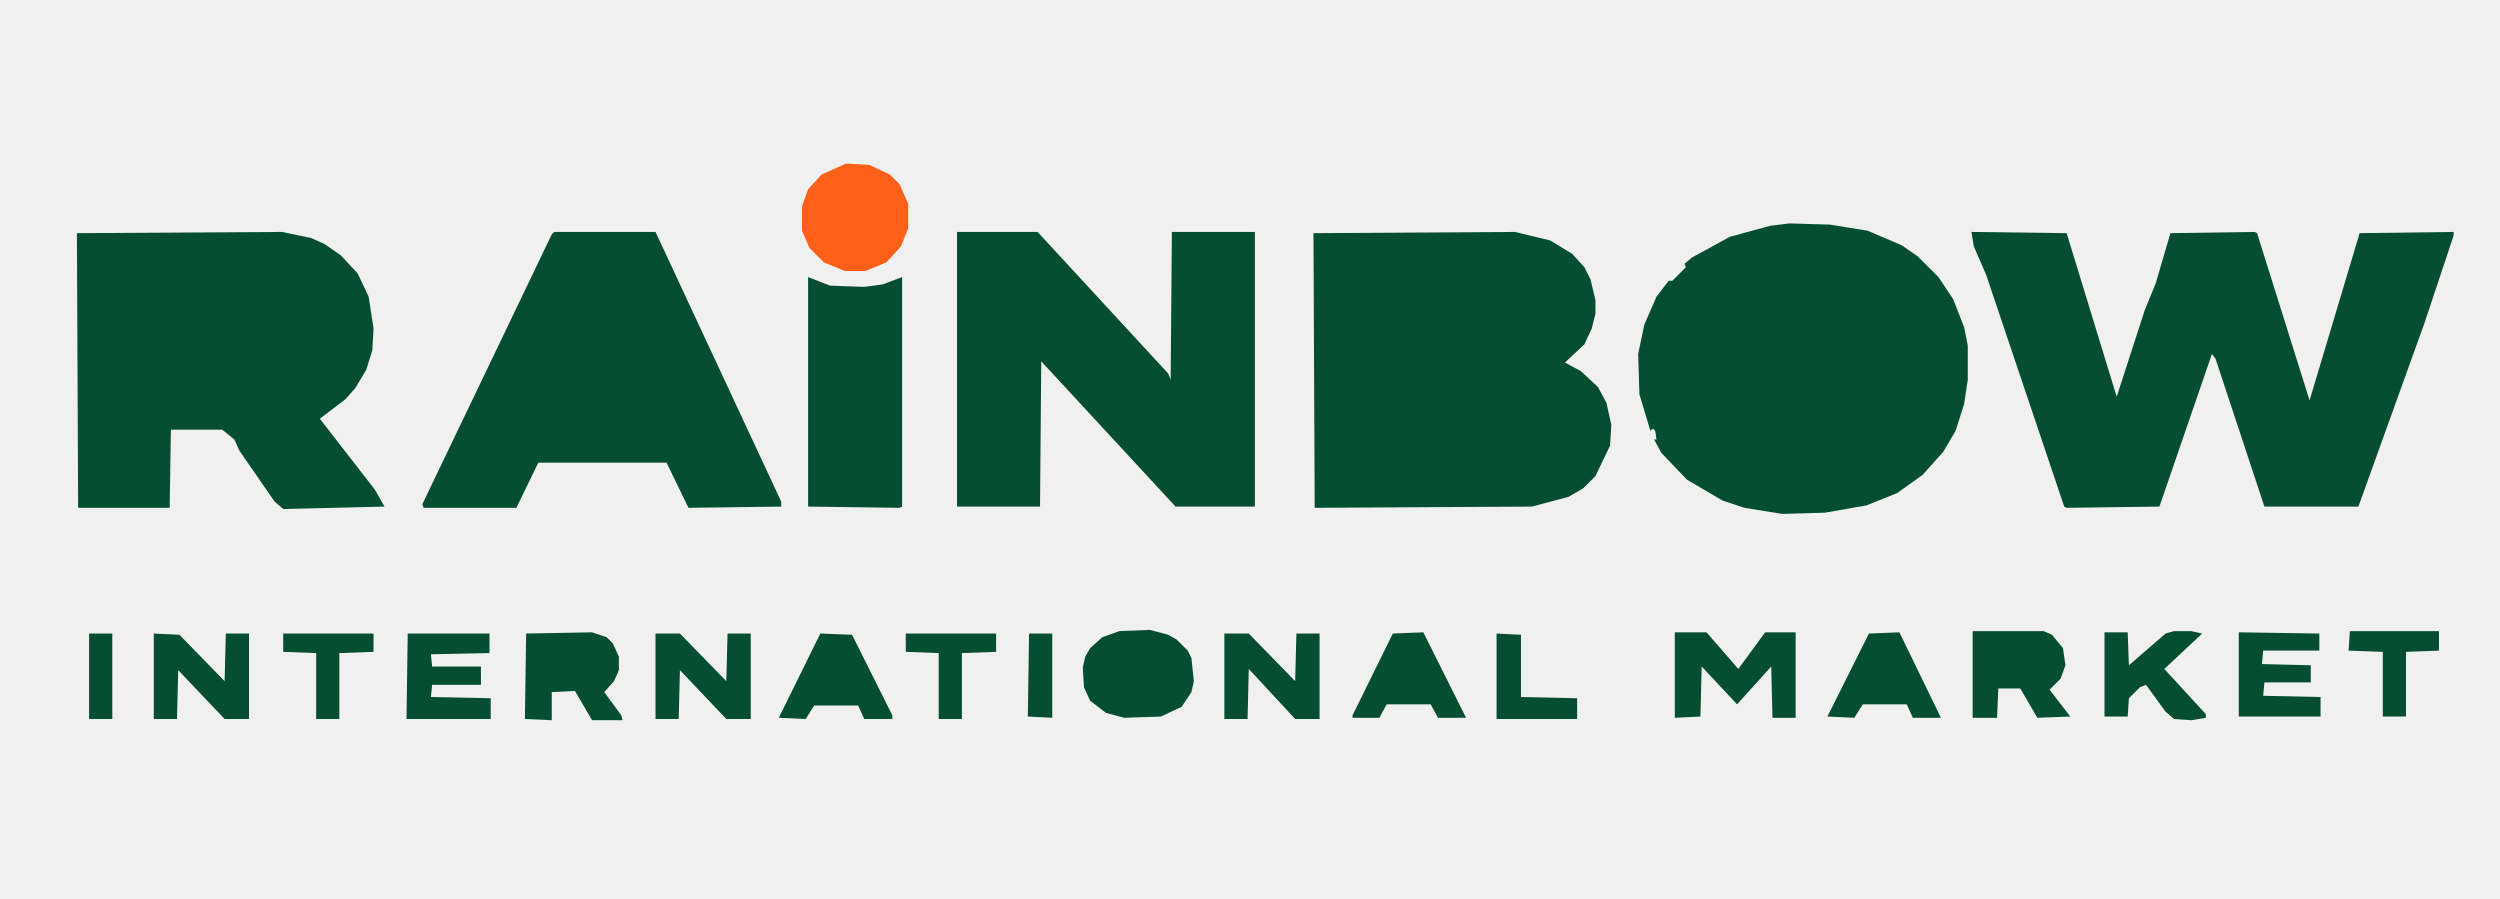
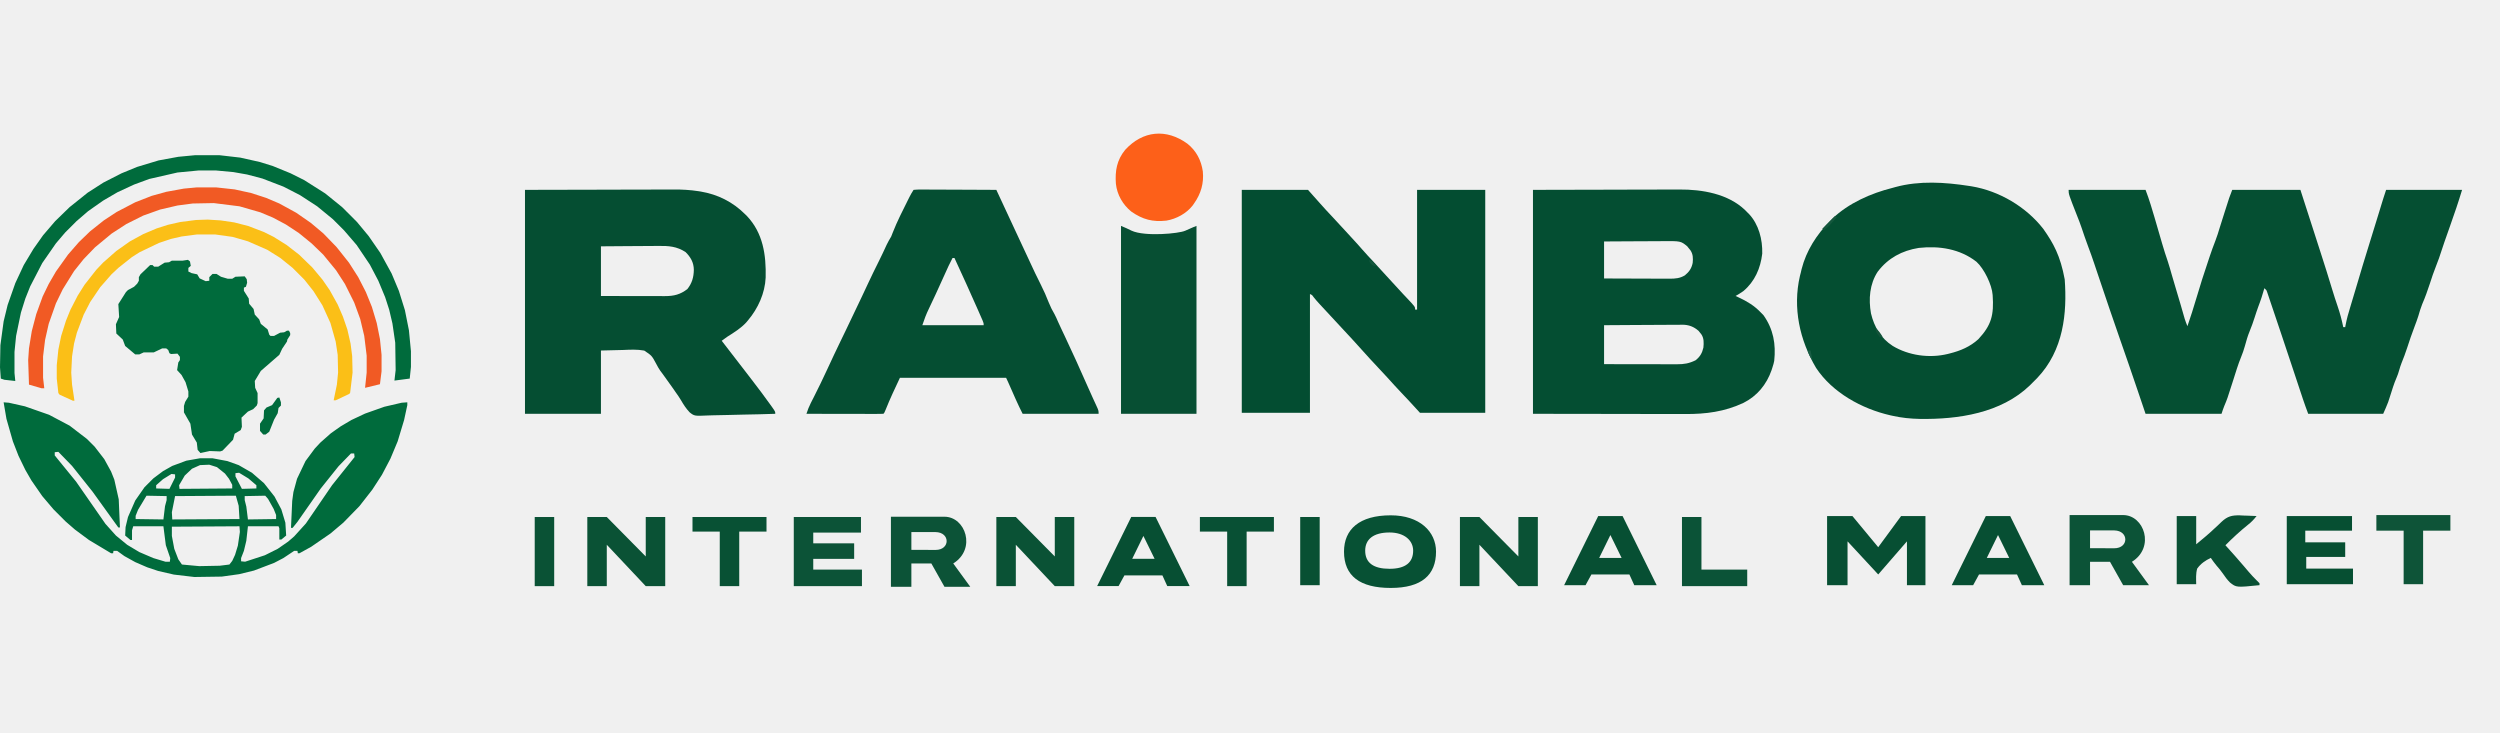
- <svg xmlns="http://www.w3.org/2000/svg" viewBox="0 0 2048 736">
-   <path d="M 1543,540 1545,541 1554,559 1553,560 1533,559 Z" fill="#054E32" />
-   <path d="M 1154,540 1156,541 1165,559 1164,560 1144,559 Z" fill="#054E32" />
-   <path d="M 685,540 695,559 694,561 675,560 Z" fill="#054E32" />
-   <path d="M 452,536 480,535 486,540 487,544 486,547 480,552 453,552 Z" fill="#054E32" />
-   <path d="M 909,546 918,536 924,534 939,534 945,536 953,543 955,547 955,556 952,562 947,566 941,568 923,568 917,566 911,561 909,556 Z" fill="#054E32" />
-   <path d="M 1636,534 1663,533 1670,537 1672,543 1669,548 1662,551 1637,551 Z" fill="#054E32" />
-   <path d="M 1226,519 1226,589 1292,589 1292,572 1246,571 1246,520 Z" fill="#054E32" />
-   <path d="M 1003,519 1003,589 1022,589 1023,548 1061,589 1081,589 1081,519 1062,519 1061,558 1023,519 Z" fill="#054E32" />
-   <path d="M 843,519 842,587 862,588 862,519 Z" fill="#054E32" />
-   <path d="M 742,519 742,534 769,535 769,589 788,589 788,535 816,534 816,519 Z" fill="#054E32" />
-   <path d="M 638,588 660,589 667,578 703,578 708,589 731,589 731,586 698,520 672,519 Z" fill="#054E32" />
-   <path d="M 537,519 537,589 556,589 557,549 595,589 615,589 615,519 596,519 595,558 557,519 Z" fill="#054E32" />
-   <path d="M 334,519 333,589 402,589 402,572 353,571 354,561 394,561 394,546 354,546 353,536 401,535 401,519 Z" fill="#054E32" />
-   <path d="M 232,519 232,534 259,535 259,589 278,589 278,535 306,534 306,519 Z" fill="#054E32" />
-   <path d="M 126,519 126,589 145,589 146,549 184,589 204,589 204,519 185,519 184,558 147,520 Z" fill="#054E32" />
-   <path d="M 73,519 73,589 92,589 92,519 Z" fill="#054E32" />
-   <path d="M 1834,518 1834,587 1901,587 1901,571 1854,570 1855,559 1893,559 1893,545 1853,544 1854,533 1900,533 1900,519 Z" fill="#054E32" />
-   <path d="M 1497,587 1519,588 1526,577 1562,577 1567,588 1590,588 1556,518 1531,519 Z" fill="#054E32" />
-   <path d="M 1372,518 1372,588 1393,587 1394,546 1423,577 1451,546 1452,588 1471,588 1471,518 1446,518 1424,548 1398,518 Z" fill="#054E32" />
-   <path d="M 1108,586 1108,588 1130,588 1136,577 1172,577 1178,588 1201,588 1166,518 1141,519 Z" fill="#054E32" />
-   <path d="M 502,527 497,522 485,518 431,519 430,589 452,590 452,567 471,566 485,590 510,590 509,586 495,567 503,558 507,549 507,538 Z" fill="#054E32" />
-   <path d="M 1925,517 1924,533 1952,534 1952,587 1971,587 1971,534 1998,533 1998,517 Z" fill="#054E32" />
-   <path d="M 1804,519 1795,517 1781,517 1774,519 1744,545 1743,518 1724,518 1724,587 1743,587 1744,572 1753,563 1758,561 1774,583 1781,589 1795,590 1807,588 1807,585 1773,548 Z" fill="#054E32" />
-   <path d="M 1616,517 1616,588 1636,588 1637,564 1655,564 1669,588 1696,587 1679,565 1688,556 1692,545 1690,531 1681,520 1674,517 Z" fill="#054E32" />
-   <path d="M 893,531 889,538 887,547 888,563 893,574 906,584 921,588 951,587 968,579 976,567 978,558 976,539 973,533 964,524 957,520 942,516 917,517 903,522 Z" fill="#054E32" />
-   <path d="M 1148,327 1231,326 1237,328 1245,335 1248,341 1248,348 1245,356 1239,362 1226,366 1149,366 Z" fill="#054E32" />
-   <path d="M 494,259 508,287 524,326 464,327 463,324 Z" fill="#054E32" />
-   <path d="M 1454,251 1471,248 1499,251 1522,263 1532,276 1538,291 1538,317 1531,332 1515,347 1491,356 1466,357 1445,351 1426,337 1416,314 1415,297 1417,286 1423,273 1436,260 Z" fill="#054E32" />
-   <path d="M 139,248 208,247 219,250 228,257 232,264 233,275 231,283 223,292 209,297 140,297 Z" fill="#054E32" />
-   <path d="M 1148,243 1222,242 1227,244 1235,252 1237,263 1234,271 1228,277 1219,280 1149,280 Z" fill="#054E32" />
-   <path d="M 662,227 662,415 737,416 739,415 739,227 723,233 708,235 680,234 Z" fill="#054E32" />
-   <path d="M 1615,190 1617,202 1627,225 1691,415 1693,416 1769,415 1812,290 1815,294 1855,415 1932,415 1986,265 2010,193 2010,190 1933,191 1892,328 1849,191 1847,190 1778,191 1766,232 1757,254 1734,325 1693,191 Z" fill="#054E32" />
-   <path d="M 1076,191 1077,416 1255,415 1285,407 1297,400 1307,390 1319,365 1320,348 1316,330 1309,317 1295,304 1282,297 1298,282 1304,269 1307,257 1307,246 1303,229 1298,219 1288,208 1270,197 1241,190 Z" fill="#054E32" />
-   <path d="M 784,190 784,415 852,415 853,296 963,415 1028,415 1028,190 960,190 959,311 957,306 850,190 Z" fill="#054E32" />
-   <path d="M 346,413 347,416 423,416 441,379 546,379 564,416 640,415 640,411 537,190 454,190 452,192 Z" fill="#054E32" />
-   <path d="M 63,191 64,416 139,416 140,352 182,352 192,360 196,369 225,411 232,417 315,415 307,401 262,343 283,327 291,318 300,303 305,287 306,269 302,243 293,224 279,209 266,200 255,195 231,190 Z" fill="#054E32" />
-   <path d="M 1386,211 1380,216 1381,219 1370,230 1367,230 1357,243 1347,266 1342,290 1343,323 1352,353 1354,351 1356,353 1357,360 1355,360 1361,371 1382,393 1411,410 1429,416 1460,421 1495,420 1529,414 1554,404 1575,389 1592,370 1602,353 1609,331 1612,311 1612,283 1609,268 1600,245 1588,227 1571,210 1558,201 1530,189 1499,184 1466,183 1450,185 1417,194 Z" fill="#054E32" />
-   <path d="M 693,134 673,143 662,155 657,169 657,189 663,203 675,215 692,222 709,222 726,215 738,202 744,187 744,167 737,151 729,143 712,135 Z" fill="#FF6019" />
+ <svg xmlns="http://www.w3.org/2000/svg" width="2513" height="736" viewBox="0 0 2513 736" fill="none">
+   <path fill-rule="evenodd" clip-rule="evenodd" d="M3.641 404.412L6.473 421L12.947 443.656L18.611 458.221L25.489 472.382L31.557 482.901L42.481 498.679L53.809 512.031L65.947 524.168L75.252 532.26L89.412 542.779L111.664 556.13H113.687L114.092 553.702H117.733L125.015 558.962L135.939 565.031L148.076 570.29L159 573.931L174.779 577.573L195.412 580L222.924 579.595L240.321 577.168L255.29 573.527L275.519 565.84L284.824 560.985L295.748 553.702H298.985L299.389 556.13H301.008L312.74 549.656L332.16 536.305L345.107 525.382L361.29 508.794L374.237 492.206L383.947 477.237L392.443 461.053L399.725 443.656L406.198 422.214L409.435 407.244V404.412L403.771 404.817L386.374 408.863L366.954 415.74L353.198 422.214L342.275 428.687L332.565 435.565L322.046 444.87L316.382 450.939L307.076 463.481L298.58 481.282L294.939 494.634L293.725 503.534L292.511 530.641H294.13L298.985 524.573L322.45 490.992L340.252 468.74L352.794 455.794H356.031L356.435 459.435L333.779 487.756L307.481 526.191L295.748 539.137L289.679 544.397L279.16 551.679L266.214 558.153L246.389 564.626L242.344 564.221V560.985L245.176 553.702L247.603 543.588L249.221 529.023H279.969L280.779 531.046V542.374H282.802L287.657 538.328L286.847 525.382L282.802 512.031L275.924 499.084L265.405 485.733L253.267 475.214L239.916 467.527L228.588 463.481L213.618 460.649H201.076L187.321 463.076L173.16 468.336L163.855 473.595L154.145 480.878L145.244 489.779L135.939 503.13L128.656 519.718L126.229 529.832L125.824 538.328L131.084 542.779H132.702V533.069L133.916 529.023H164.26L166.687 548.038L171.137 560.985L170.733 564.626H166.282L154.145 560.985L139.985 554.916L127.847 547.634L116.519 538.328L106 526.595L76.466 484.114L55.023 457.817V454.58L58.664 454.176L72.42 468.336L93.053 494.229L118.947 530.237H120.565L119.351 501.916L114.901 482.092L111.664 474L104.786 461.458L95.076 448.916L87.389 441.229L69.992 427.878L49.359 416.954L25.084 408.458L8.901 404.817L3.641 404.412ZM172.756 529.427L240.725 529.023L241.13 534.687L239.107 548.443L236.275 557.748L233.443 563.817L230.611 567.458L220.901 568.672L200.267 569.076L182.87 567.458L179.229 562.198L175.183 551.679L172.756 538.733V529.427ZM245.985 498.679L266.618 498.275L269.45 501.511L275.115 511.626L277.542 517.695V521.74L249.221 522.145L247.603 509.198L245.985 502.725V498.679ZM175.992 498.679L237.084 498.275L239.916 508.389L240.725 521.74L173.16 522.145L172.756 514.863L175.992 498.679ZM147.267 498.275L167.496 498.679V502.725L165.878 508.794L164.26 522.145L136.344 521.74V518.504L138.771 512.435L147.267 498.275ZM175.992 476.832V480.069L170.328 491.397L156.977 490.992V487.756L163.855 481.687L172.351 476.427L175.992 476.832ZM236.679 475.618L240.321 475.214L249.626 480.878L257.718 487.756V490.992L243.153 491.397L236.679 478.855V475.618ZM180.038 487.756L185.702 478.046L192.985 471.168L201.076 467.527L210.382 467.122L218.069 469.55L226.16 476.023L230.206 481.282L233.443 487.351V490.992L180.443 491.397L180.038 487.756ZM280.779 399.557L278.756 399.962L273.496 407.244L267.832 409.672L265.405 412.504L265 420.595L261.359 425.855V433.137L264.595 436.779H267.023L270.664 433.947L275.519 421.809L279.16 415.336L279.969 410.076L282.397 407.649V404.412L280.779 399.557ZM150.908 266.45L141.198 275.756L139.58 278.588V282.229L137.962 285.061L134.725 288.298L128.656 291.534L126.634 293.557L118.947 305.695L119.756 318.641L116.519 325.924L116.924 335.229L123.397 341.298L125.824 347.771L135.939 356.267H139.985L144.435 354.244H154.55L163.046 350.198H167.092L169.115 351.817L170.328 355.053L171.947 355.863L178.42 355.458L180.847 358.695V361.931L179.229 364.359L178.015 372.046L182.466 376.901L186.511 384.183L189.344 393.489V398.748L186.107 404.008L184.893 408.053V414.527L191.366 425.855L192.985 436.779L197.84 444.87L198.649 452.153L201.481 455.389L210.786 453.366L221.305 453.771L223.733 452.962L234.252 442.038L235.87 435.969L241.939 432.328L243.153 429.092L242.748 419.786L249.221 413.718L254.481 411.29L258.122 407.649L258.931 405.221V395.107L256.504 389.847L256.099 382.969L262.168 372.855L280.779 356.672L283.611 350.603L288.466 343.321L288.87 341.298L291.702 336.847V334.824L290.489 332.397H288.466L285.634 334.015L281.588 334.42L275.519 337.656H271.878L270.664 336.443L269.046 331.183L262.168 325.519L260.55 321.069L256.099 316.214L254.886 310.55L250.435 305.29L250.031 300.031L245.176 292.344V289.107L247.198 288.298L248.412 284.252L248.008 280.611L245.985 277.779L236.679 278.183L233.443 280.206H228.992L222.115 278.183L217.664 275.351H213.618L210.382 278.588V282.229L206.74 282.634L200.672 279.802L198.244 275.756L192.58 274.542L189.344 272.924V269.282L191.771 267.26L190.962 262.809L188.939 261.191L183.679 262H172.756L169.924 263.618L165.473 264.023L159 268.069H154.954L153.336 266.45H150.908ZM0.405 346.962L0 369.214L0.809 380.542L4.45 381.756L15.374 382.969L14.565 374.878V353.84L16.183 337.656L21.038 314.191L25.489 300.031L30.343 287.893L42.481 264.427L56.237 244.603L65.542 233.679L76.87 222.351L88.603 212.237L103.573 201.718L118.137 193.221L134.725 185.534L150.099 179.87L178.42 173.397L199.458 171.374H217.26L234.657 172.992L248.412 175.42L263.786 179.466L284.824 187.557L301.412 196.053L318.809 207.382L334.588 220.328L345.916 231.656L358.458 246.221L371.809 266.046L380.305 282.229L387.183 298.817L391.229 311.359L394.466 325.115L397.298 344.534L397.702 372.046L396.489 382.565L411.863 380.542L413.076 368.809V353.031L411.053 331.992L407.008 311.763L400.939 292.344L393.657 274.947L382.328 254.313L370.595 237.321L358.863 223.16L343.893 208.191L326.901 194.435L305.863 181.084L292.107 174.206L274.305 166.924L261.359 162.878L241.534 158.427L220.496 156H196.221L179.229 157.618L159.405 161.26L137.962 167.733L122.183 174.206L103.977 183.511L88.198 193.626L69.992 208.191L55.428 222.351L43.29 236.511L33.58 250.267L23.87 266.45L15.374 284.656L7.687 306.504L3.641 323.092L0.405 346.962Z" fill="#006B3C" />
+   <path fill-rule="evenodd" clip-rule="evenodd" d="M29.13 350.198L28.321 361.931L29.13 386.61L41.672 390.252H44.505L43.291 379.733V358.29L45.314 341.702L48.955 325.519L56.237 304.885L63.115 290.725L74.443 272.519L84.153 260.381L95.482 248.649L112.069 234.893L127.039 225.183L144.031 216.687L161.024 210.618L178.421 206.572L193.795 204.549L214.833 204.145L240.726 207.381L261.764 213.45L274.306 218.71L287.253 225.588L300.199 234.084L313.146 244.603L324.879 255.931L337.825 271.71L346.726 285.465L356.031 304.076L362.1 320.664L366.146 337.656L368.573 357.481V374.473L366.955 389.847L381.924 386.206L383.543 373.259V356.672L381.924 340.893L378.688 324.71L373.833 308.527L367.764 293.557L360.077 278.588L350.772 264.023L338.23 248.244L324.879 234.488L312.337 223.969L297.772 213.855L280.779 204.549L267.428 198.885L252.459 194.03L235.871 190.389L217.26 188.366H197.84L184.894 189.58L167.092 192.817L152.527 196.862L135.94 203.336L117.329 213.046L104.382 221.542L90.627 232.465L79.298 243.389L68.375 255.931L56.237 272.923L48.955 285.465L42.886 298.007L36.413 315.809L31.962 332.801L29.13 350.198Z" fill="#F15A24" />
+   <path fill-rule="evenodd" clip-rule="evenodd" d="M352.39 345.344L349.154 331.183L344.703 318.237L339.444 306.099L331.352 291.534L324.07 281.015L313.955 268.878L300.604 255.931L288.062 246.221L275.116 238.13L265.406 233.275L249.627 227.206L235.467 223.565L221.711 221.542L208.764 220.733L197.032 221.137L181.253 223.16L168.711 225.992L157.383 229.634L144.032 235.298L130.68 242.58L116.925 252.29L103.574 264.023L96.696 271.305L84.963 286.275L78.085 297.199L70.803 311.359L66.352 322.283L61.497 337.657L58.665 351.412L57.047 367.191V380.542L58.665 395.107L59.879 396.725L73.23 402.794H74.848L72.421 386.611L71.612 374.473L72.421 358.29L74.444 345.344L77.276 334.42L84.154 316.214L90.627 303.672L100.742 288.702L112.07 275.756L118.948 269.283L132.703 258.359L140.39 253.504L159.81 244.199L171.948 240.153L182.467 237.725L197.841 235.702H216.451L233.848 238.13L249.222 242.58L268.642 251.076L281.589 259.168L294.131 269.283L305.864 281.015L315.169 292.748L324.07 306.908L332.161 324.71L337.421 343.321L339.444 356.672L339.848 374.473L338.635 386.611L335.398 402.389H337.421L351.177 395.916L351.986 394.702L354.413 374.473L354.009 357.886L352.39 345.344Z" fill="#FBBF17" />
+   <g clip-path="url(#clip0_2343_294)">
+     <path d="M2079.37 190.851C2104.89 190.851 2130.42 190.851 2156.71 190.851C2158.59 195.852 2160.33 200.697 2161.87 205.786C2162.16 206.765 2162.16 206.765 2162.47 207.763C2163.1 209.848 2163.73 211.943 2164.36 214.037C2164.8 215.486 2165.24 216.944 2165.68 218.392C2168.32 227.181 2170.89 235.98 2173.37 244.818C2175.1 250.886 2177.04 256.856 2179.09 262.836C2180.55 267.24 2181.8 271.694 2183.06 276.176C2184.29 280.492 2185.58 284.789 2186.87 289.095C2188.56 294.654 2190.21 300.214 2191.83 305.792C2192.13 306.849 2192.44 307.906 2192.76 309.003C2193.35 311.058 2193.95 313.123 2194.54 315.188C2194.81 316.137 2195.09 317.077 2195.36 318.046C2195.61 318.888 2195.84 319.72 2196.09 320.581C2196.88 323.067 2197.81 325.465 2198.81 327.872C2201.98 318.545 2205.04 309.208 2207.79 299.744C2211.43 287.206 2215.47 274.806 2219.64 262.435C2220.12 261.006 2220.6 259.567 2221.07 258.129C2222.88 252.648 2224.87 247.255 2226.95 241.872C2228.58 237.614 2229.95 233.328 2231.23 228.953C2232.86 223.492 2234.64 218.079 2236.39 212.657C2237.05 210.592 2237.71 208.537 2238.38 206.481C2238.8 205.16 2239.23 203.839 2239.65 202.517C2240.23 200.736 2240.23 200.736 2240.8 198.926C2241.72 196.205 2242.77 193.523 2243.84 190.851C2266.45 190.851 2289.07 190.851 2312.37 190.851C2315.6 200.863 2318.83 210.876 2322.16 221.191C2324.42 228.199 2324.42 228.199 2326.73 235.354C2328.95 242.244 2328.95 242.244 2330.05 245.66C2330.79 247.96 2331.53 250.26 2332.27 252.55C2336.4 265.352 2340.49 278.163 2344.35 291.053C2346.05 296.72 2347.88 302.328 2349.81 307.926C2352.16 314.836 2354 321.697 2355.44 328.851C2356.09 328.851 2356.73 328.851 2357.4 328.851C2357.51 328.264 2357.6 327.677 2357.72 327.08C2358.91 320.786 2360.55 314.767 2362.48 308.67C2364.87 301.016 2367.15 293.333 2369.38 285.631C2373.06 272.956 2376.93 260.35 2380.84 247.734C2381.49 245.611 2382.15 243.477 2382.8 241.353C2384.12 237.115 2385.42 232.877 2386.73 228.64C2388.12 224.128 2389.51 219.626 2390.9 215.114C2391.25 213.959 2391.6 212.804 2391.97 211.61C2392.65 209.408 2393.33 207.196 2394 204.984C2394.31 203.986 2394.62 202.987 2394.93 201.96C2395.2 201.089 2395.46 200.217 2395.75 199.317C2396.64 196.489 2397.58 193.67 2398.52 190.851C2423.71 190.851 2448.91 190.851 2474.88 190.851C2471.27 202.86 2467.24 214.673 2463.04 226.486C2459.12 237.497 2455.24 248.508 2451.65 259.636C2450.69 262.445 2449.66 265.156 2448.53 267.906C2446.3 273.416 2444.46 279.034 2442.63 284.691C2440.28 291.846 2437.83 298.824 2434.81 305.724C2433.22 309.609 2432.09 313.622 2430.91 317.645C2429.76 321.266 2428.45 324.809 2427.09 328.362C2424.36 335.457 2421.94 342.632 2419.6 349.864C2417.94 354.954 2416.07 359.916 2414.05 364.868C2413.11 367.246 2412.35 369.634 2411.67 372.101C2410.93 374.792 2410.08 377.229 2408.95 379.803C2406.32 385.803 2404.49 392.126 2402.48 398.36C2402.15 399.358 2401.82 400.357 2401.49 401.394C2401.05 402.735 2401.05 402.735 2400.61 404.105C2399.13 408.128 2397.32 412.033 2395.58 415.957C2370.7 415.957 2345.83 415.957 2320.2 415.957C2318.32 410.937 2316.51 405.974 2314.81 400.895C2314.59 400.22 2314.37 399.544 2314.14 398.849C2313.66 397.401 2313.17 395.952 2312.69 394.504C2311.92 392.165 2311.14 389.826 2310.36 387.486C2308.26 381.174 2306.17 374.861 2304.07 368.538C2300.65 358.242 2297.21 347.946 2293.77 337.66C2293.44 336.7 2293.12 335.732 2292.79 334.743C2290.66 328.401 2288.53 322.069 2286.39 315.726C2285.68 313.632 2284.98 311.547 2284.27 309.453C2283.29 306.526 2282.3 303.6 2281.3 300.674C2281.01 299.793 2280.72 298.902 2280.41 297.992C2280.14 297.189 2279.87 296.377 2279.58 295.545C2279.34 294.84 2279.1 294.136 2278.86 293.402C2278.14 291.464 2278.14 291.464 2276.15 289.702C2275.9 290.534 2275.65 291.356 2275.39 292.208C2274.88 293.871 2274.88 293.872 2274.37 295.574C2274.04 296.661 2273.71 297.757 2273.37 298.883C2272.36 302.034 2271.23 305.117 2270.05 308.21C2268.73 311.753 2267.59 315.354 2266.41 318.946C2264.88 323.634 2263.33 328.274 2261.4 332.825C2259.34 337.767 2257.92 342.866 2256.5 348.024C2255.48 351.646 2254.31 355.11 2252.87 358.585C2249.71 366.277 2247.34 374.264 2244.82 382.192C2238.79 401.14 2238.79 401.14 2235.87 408.01C2234.81 410.614 2233.96 413.295 2233.07 415.957C2207.87 415.957 2182.67 415.957 2156.71 415.957C2154.11 408.265 2151.5 400.572 2148.82 392.654C2143.03 375.585 2137.18 358.546 2131.21 341.545C2124 321.041 2117.08 300.449 2110.14 279.846C2109.18 277.008 2108.22 274.16 2107.26 271.312C2106.61 269.345 2105.94 267.377 2105.28 265.41C2103.27 259.44 2101.21 253.499 2098.95 247.617C2098.13 245.356 2097.32 243.095 2096.5 240.825C2096.11 239.729 2095.72 238.632 2095.31 237.497C2094.39 234.874 2093.51 232.251 2092.64 229.609C2091.19 225.224 2089.52 220.947 2087.81 216.67C2079.37 195.236 2079.37 195.236 2079.37 190.851Z" fill="#054F32" />
+     <path d="M1248.23 190.851C1270.2 190.851 1292.17 190.851 1314.8 190.851C1323.61 200.638 1323.61 200.638 1326.73 204.25C1330.67 208.771 1334.78 213.117 1338.88 217.492C1343.39 222.317 1347.88 227.171 1352.33 232.046C1354.13 234.023 1355.94 235.99 1357.76 237.957C1365.51 246.384 1365.51 246.384 1368.95 250.367C1372.88 254.909 1377.01 259.254 1381.11 263.629C1385.11 267.896 1389.04 272.203 1392.93 276.548C1398.37 282.616 1403.89 288.616 1409.47 294.557C1410.09 295.212 1410.71 295.868 1411.33 296.543C1412.55 297.826 1413.75 299.117 1414.97 300.39C1422.49 308.406 1422.49 308.406 1422.49 311.234C1423.13 311.234 1423.78 311.234 1424.44 311.234C1424.44 271.508 1424.44 231.781 1424.44 190.851C1447.06 190.851 1469.67 190.851 1492.97 190.851C1492.97 264.813 1492.97 338.775 1492.97 414.979C1471.33 414.979 1449.68 414.979 1427.38 414.979C1423.83 411.103 1420.27 407.227 1416.61 403.234C1413.97 400.415 1411.32 397.597 1408.66 394.797C1403.87 389.718 1399.13 384.619 1394.49 379.402C1391.31 375.889 1388.05 372.434 1384.79 368.979C1379.33 363.175 1373.94 357.312 1368.64 351.362C1362.97 345 1357.21 338.736 1351.38 332.512C1346.65 327.471 1341.97 322.401 1337.28 317.312C1335.25 315.11 1333.21 312.917 1331.18 310.725C1330.65 310.148 1330.12 309.58 1329.57 308.993C1328.56 307.916 1327.56 306.83 1326.56 305.753C1324.43 303.463 1322.4 301.153 1320.46 298.697C1318.9 296.475 1318.9 296.475 1316.76 295.574C1316.76 334.978 1316.76 374.381 1316.76 414.979C1294.14 414.979 1271.53 414.979 1248.23 414.979C1248.23 341.017 1248.23 267.054 1248.23 190.851Z" fill="#034D31" />
+     <path d="M1126.84 227.064C1130.53 228.542 1133.93 230.127 1137.49 231.899C1150.71 238.006 1185.09 234.864 1191.45 231.899C1197.81 228.933 1202.71 227.064 1202.71 227.064V415.958C1177.83 415.958 1152.47 415.958 1126.84 415.958C1126.84 353.623 1126.84 291.288 1126.84 227.064Z" fill="#074F33" />
+     <path d="M1905.3 188.023C1929.49 181.456 1955 183.138 1979.52 186.936C1980.69 187.112 1980.69 187.112 1981.89 187.298C2009.62 191.928 2036.6 207.851 2053.86 229.999C2064.11 244.553 2071.05 256.916 2075.46 280.894C2077.9 314.66 2074.39 352.223 2047.63 380.165C2046.15 381.673 2044.65 383.16 2043.15 384.638C2041.85 385.949 2041.85 385.949 2040.53 387.29C2011.42 415.36 1968.46 421.654 1929.82 421.096C1920.41 420.91 1911.35 419.989 1902.18 417.914C1901.44 417.748 1900.71 417.591 1899.96 417.425C1871.45 410.877 1841.89 394.651 1825.51 369.801C1809 341.937 1801.88 309.482 1809.28 277.419C1809.57 276.304 1809.85 275.187 1810.16 274.042C1810.42 272.907 1810.68 271.771 1810.95 270.607C1815.64 251.972 1826.14 235.735 1839.53 222.17C1840.29 221.397 1841.05 220.613 1841.85 219.811C1858.15 204.23 1880.55 194.336 1902.18 188.894C1903.73 188.463 1903.73 188.463 1905.3 188.023ZM1986.71 263.105C1970.03 250.127 1949.35 246.946 1928.73 249.206C1911.89 251.917 1897.93 259.366 1887.5 273.068C1879.33 285.419 1878.15 300.776 1880.71 315.026C1883.97 328.738 1890.58 339.934 1902.52 347.696C1918.71 357.463 1939.57 360.282 1957.92 355.799C1958.93 355.535 1958.93 355.535 1959.94 355.281C1970.69 352.589 1980.35 348.508 1988.64 340.962C2001.8 326.761 2004.4 316.74 2003.01 296.553C2002.3 286.12 1994.31 269.936 1986.71 263.105Z" fill="#044E31" />
+     <path d="M1193.56 144.419C1202.49 151.564 1207.43 161.018 1209.07 172.254C1210.27 184.243 1207.17 194.774 1200.26 204.552C1199.62 205.491 1199.62 205.491 1198.95 206.441C1192.71 214.554 1182.57 220.006 1172.6 221.748C1158.68 223.353 1148.59 220.642 1137.18 212.675C1128.6 205.716 1122.92 195.802 1121.7 184.782C1120.75 171.813 1122.59 160.95 1131.03 150.595C1148.79 131.265 1172.3 129.033 1193.56 144.419Z" fill="#FD6019" />
+     <path d="M1862.04 518.724H1836.59V588.213H1857.15V544.17L1887.98 577.447L1916.86 544.17V588.213H1935.46V518.724H1910.99L1887.98 550.043L1862.04 518.724Z" fill="#074F33" />
+     <path d="M677.246 190.499C685.616 190.44 693.723 190.89 702.005 192.172C702.749 192.289 703.502 192.407 704.266 192.525C721.525 195.441 736.543 202.929 748.956 215.319C749.573 215.916 750.179 216.523 750.806 217.14C767.047 234.287 770.19 256.338 769.642 278.966C768.956 294.743 761.995 310.03 751.893 322C751.041 323.018 751.041 323.018 750.17 324.056C744.688 330.026 737.854 334.205 731.041 338.511C729.122 339.783 727.291 341.153 725.461 342.553C725.813 343.003 726.155 343.444 726.518 343.903C734.457 354.082 742.348 364.291 750.17 374.558C752.03 376.985 753.89 379.412 755.76 381.839C762.094 390.09 768.379 398.37 774.409 406.846C774.908 407.541 775.407 408.236 775.926 408.96C779.303 413.765 779.304 413.765 779.304 415.957C768.535 416.319 757.757 416.603 746.979 416.77C741.976 416.848 736.973 416.956 731.971 417.142C727.135 417.308 722.298 417.406 717.462 417.445C715.622 417.475 713.782 417.523 711.951 417.611C697.981 418.238 697.98 418.238 693.203 414.45C689.708 410.761 687.027 406.64 684.501 402.245C682.837 399.397 680.937 396.745 679.019 394.054C678.323 393.036 677.618 392.018 676.903 390.961C673.663 386.263 670.295 381.653 666.938 377.033C666.448 376.358 665.959 375.683 665.45 374.988C664.892 374.254 664.333 373.53 663.756 372.767C662.16 370.447 660.917 368.235 659.635 365.739C655.171 357.46 655.171 357.459 647.584 352.409C640.516 351.078 633.486 351.479 626.34 351.792C615.317 352.066 615.317 352.067 604.068 352.341V415.957H527.709V190.851C567.837 190.763 567.837 190.763 608.777 190.665C621.406 190.626 621.406 190.626 634.289 190.587C644.636 190.577 644.637 190.577 649.502 190.568C652.87 190.568 656.228 190.558 659.596 190.538C663.913 190.519 668.22 190.519 672.537 190.519C674.103 190.519 675.67 190.509 677.246 190.499ZM662.062 247.206C660.477 247.226 658.9 247.235 657.314 247.245C653.154 247.255 648.984 247.274 644.823 247.323C639.664 247.372 634.505 247.402 629.346 247.422C621.759 247.461 621.758 247.461 604.068 247.617V297.532C611.704 297.552 619.341 297.571 626.977 297.581C632.008 297.581 637.04 297.591 642.072 297.601C646.262 297.611 650.452 297.62 654.632 297.62C656.227 297.62 657.823 297.63 659.419 297.63C661.72 297.64 664.011 297.64 666.302 297.64H668.416C677.374 297.659 683.825 296.064 690.952 290.564C695.622 284.593 697.305 278.789 697.442 271.224C697.344 263.884 694.339 258.589 689.121 253.372C680.408 247.686 672.185 247.069 662.062 247.206Z" fill="#054E32" />
+     <path d="M649.101 519.702V559.34L609.943 519.702H590.363V589.192H609.943V547.596L649.101 589.192H668.681V519.702H649.101Z" fill="#0A5235" />
+     <path d="M797.904 519.702C820.195 519.702 842.486 519.702 865.453 519.702C865.453 524.87 865.453 530.037 865.453 535.362C849.623 535.362 833.793 535.362 817.484 535.362C817.484 538.914 817.484 542.467 817.484 546.128C831.052 546.128 844.621 546.128 858.6 546.128C858.6 551.295 858.6 556.463 858.6 561.787C845.032 561.787 831.463 561.787 817.484 561.787C817.484 565.34 817.484 568.893 817.484 572.553C833.637 572.553 849.79 572.553 866.432 572.553C866.432 578.044 866.432 583.534 866.432 589.192C843.818 589.192 821.204 589.192 797.904 589.192C797.904 566.26 797.904 543.329 797.904 519.702Z" fill="#0C5337" />
+     <path d="M2188.04 518.723C2194.5 518.723 2200.96 518.723 2207.62 518.723C2207.62 528.09 2207.62 537.456 2207.62 547.106C2214.06 541.831 2220.27 536.702 2226.26 530.987C2227.28 530.028 2228.3 529.088 2229.34 528.158C2230.66 526.964 2231.93 525.721 2233.18 524.468C2239.1 518.958 2243.48 517.872 2251.5 518.038C2252.73 518.097 2253.96 518.165 2255.21 518.234C2257.11 518.283 2257.11 518.283 2259.05 518.342C2262.14 518.43 2265.23 518.557 2268.31 518.723C2265.63 522.149 2263.06 524.86 2259.62 527.532C2251.67 533.903 2244.17 540.852 2236.99 548.085C2237.54 548.702 2238.1 549.318 2238.67 549.954C2244.34 556.238 2249.97 562.541 2255.45 568.991C2256.47 570.204 2257.5 571.408 2258.52 572.612C2259.03 573.209 2259.54 573.806 2260.06 574.422C2262.78 577.603 2265.55 580.647 2268.56 583.564C2269.45 584.454 2270.34 585.345 2271.25 586.255C2271.25 586.901 2271.25 587.547 2271.25 588.213C2247.97 590.581 2247.97 590.581 2241.59 585.541C2238.79 582.742 2236.5 579.639 2234.31 576.351C2232.41 573.542 2230.2 571.036 2227.99 568.452C2225.96 565.947 2224.09 563.49 2222.3 560.808C2216.78 563.353 2212.16 566.612 2208.6 571.574C2207.15 576.752 2207.53 581.871 2207.62 587.234C2201.16 587.234 2194.7 587.234 2188.04 587.234C2188.04 564.625 2188.04 542.017 2188.04 518.723Z" fill="#095034" />
+     <path d="M2298.66 518.724C2320.31 518.724 2341.95 518.724 2364.25 518.724C2364.25 523.568 2364.25 528.413 2364.25 533.404C2348.75 533.404 2333.24 533.404 2317.26 533.404C2317.26 537.28 2317.26 541.156 2317.26 545.149C2330.51 545.149 2343.75 545.149 2357.4 545.149C2357.4 549.994 2357.4 554.839 2357.4 559.83C2344.48 559.83 2331.55 559.83 2318.24 559.83C2318.24 563.706 2318.24 567.582 2318.24 571.575C2333.75 571.575 2349.25 571.575 2365.23 571.575C2365.23 576.742 2365.23 581.91 2365.23 587.234C2343.26 587.234 2321.29 587.234 2298.66 587.234C2298.66 564.626 2298.66 542.017 2298.66 518.724Z" fill="#064F32" />
+     <path d="M1688 190.499C1710.98 190.342 1737.07 194.747 1754.18 211.199C1755.24 212.266 1755.24 212.266 1756.31 213.362C1756.87 213.91 1757.44 214.467 1758.02 215.035C1767.95 225.585 1771.78 240.776 1771.4 254.967C1769.66 269.697 1763.91 282.988 1752.4 292.638C1749.86 294.42 1747.26 296.005 1744.57 297.532C1745.58 297.992 1746.6 298.461 1747.65 298.931C1756.28 302.983 1763.36 307.172 1770.02 314.17C1770.91 315.08 1771.8 315.991 1772.71 316.92C1782.63 330.975 1785.25 345.939 1783.45 362.744C1783.04 364.897 1782.46 366.894 1781.77 368.978C1781.45 369.957 1781.14 370.946 1780.83 371.954C1775.76 386.507 1766.33 398.066 1752.46 405.005C1733.47 413.902 1714.72 416.28 1693.97 416.182H1688.85C1684.33 416.182 1679.81 416.172 1675.27 416.153C1671.02 416.143 1666.75 416.143 1662.48 416.143C1650.06 416.133 1637.62 416.104 1625.19 416.075C1597.39 416.036 1569.59 415.997 1540.94 415.958V190.851C1567.25 190.792 1593.56 190.733 1620.67 190.665C1628.95 190.645 1637.23 190.616 1645.76 190.587C1655.94 190.577 1655.94 190.577 1660.72 190.567C1664.03 190.567 1667.33 190.557 1670.64 190.538C1674.88 190.518 1679.12 190.518 1683.37 190.518C1684.91 190.518 1686.45 190.508 1688 190.499ZM1688.87 326.453C1686.24 326.443 1683.61 326.453 1680.97 326.482C1679.1 326.502 1677.22 326.512 1675.35 326.522C1670.44 326.532 1665.51 326.551 1660.6 326.6C1654.5 326.649 1648.4 326.678 1642.3 326.698C1633.35 326.737 1633.35 326.737 1612.41 326.893V366.043C1621.11 366.062 1629.82 366.082 1638.52 366.091C1644.26 366.091 1649.99 366.101 1655.72 366.111C1660.5 366.121 1665.28 366.13 1670.06 366.13C1671.87 366.13 1673.69 366.14 1675.5 366.14C1678.12 366.15 1680.74 366.15 1683.35 366.15H1685.76C1692.9 366.189 1697.96 365.308 1704.43 362.128C1708.87 358.594 1711.03 354.865 1712.26 349.404C1712.68 344.657 1712.94 340.126 1710.17 336.015C1709.7 335.428 1709.23 334.86 1708.77 334.293C1708.31 333.715 1707.86 333.147 1707.42 332.589C1702.63 328.361 1697.55 326.453 1691.19 326.404C1690.4 326.423 1689.64 326.433 1688.87 326.453ZM1695.99 247.558C1689.45 242.234 1689.45 242.234 1670.5 242.41C1668.91 242.429 1667.33 242.44 1665.74 242.45C1661.57 242.45 1657.4 242.469 1653.23 242.499C1648.06 242.538 1642.9 242.567 1637.73 242.577C1630.13 242.606 1630.13 242.606 1612.41 242.723V279.915C1620.24 279.944 1628.07 279.983 1635.9 280.003C1641.06 280.012 1646.23 280.023 1651.39 280.052C1655.69 280.072 1659.98 280.091 1664.28 280.101C1665.92 280.101 1667.55 280.101 1669.2 280.111C1671.54 280.121 1673.89 280.14 1676.24 280.14H1678.42C1684.08 280.16 1688.76 279.748 1693.67 276.754C1698 273.152 1700.36 269.824 1701.49 264.255C1701.93 259.646 1701.9 255.544 1699.23 251.59C1698.66 250.905 1698.12 250.24 1697.58 249.575C1697.04 248.89 1696.51 248.224 1695.99 247.558Z" fill="#044E32" />
+     <path d="M2388.73 517.745C2413.28 517.745 2437.83 517.745 2463.13 517.745C2463.13 522.912 2463.13 528.08 2463.13 533.404C2454.08 533.404 2445.04 533.404 2435.72 533.404C2435.72 551.168 2435.72 568.932 2435.72 587.234C2429.26 587.234 2422.79 587.234 2416.14 587.234C2416.14 569.47 2416.14 551.706 2416.14 533.404C2407.09 533.404 2398.05 533.404 2388.73 533.404C2388.73 528.237 2388.73 523.069 2388.73 517.745Z" fill="#0E5438" />
+     <path d="M1206.13 519.702C1230.69 519.702 1255.24 519.702 1280.54 519.702C1280.54 524.547 1280.54 529.392 1280.54 534.383C1271.49 534.383 1262.44 534.383 1253.12 534.383C1253.12 552.47 1253.12 570.557 1253.12 589.192C1246.66 589.192 1240.2 589.192 1233.54 589.192C1233.54 571.105 1233.54 553.018 1233.54 534.383C1224.5 534.383 1215.45 534.383 1206.13 534.383C1206.13 529.538 1206.13 524.694 1206.13 519.702Z" fill="#085034" />
+     <path d="M696.091 519.702C720.644 519.702 745.196 519.702 770.493 519.702C770.493 524.547 770.493 529.392 770.493 534.383C761.447 534.383 752.402 534.383 743.082 534.383C743.082 552.47 743.082 570.557 743.082 589.192C736.621 589.192 730.159 589.192 723.502 589.192C723.502 571.105 723.502 553.018 723.502 534.383C714.457 534.383 705.411 534.383 696.091 534.383C696.091 529.538 696.091 524.694 696.091 519.702Z" fill="#085134" />
+     <path d="M926.178 190.518H928.636C931.328 190.518 934.02 190.538 936.712 190.568C938.572 190.568 940.432 190.578 942.302 190.578C947.206 190.587 952.121 190.617 957.025 190.646C962.028 190.675 967.04 190.695 972.043 190.705C981.872 190.744 991.701 190.792 1001.53 190.851C1002 191.879 1002 191.879 1002.48 192.926C1008.34 205.63 1014.21 218.334 1020.19 230.989C1025.28 241.764 1030.33 252.56 1035.3 263.394C1038.76 270.93 1042.3 278.388 1046.05 285.778C1049.14 291.875 1051.87 298.012 1054.33 304.383C1055.92 308.416 1057.82 312.106 1060.02 315.834C1061.3 318.193 1062.33 320.61 1063.38 323.077C1064.63 325.964 1065.98 328.803 1067.35 331.651C1067.97 332.962 1068.59 334.273 1069.21 335.584C1069.54 336.27 1069.87 336.955 1070.2 337.66C1078.05 354.181 1085.53 370.848 1092.91 387.575C1094.73 391.705 1096.58 395.816 1098.45 399.916C1098.87 400.836 1099.3 401.756 1099.73 402.706C1100.47 404.34 1101.23 405.974 1101.98 407.599C1104.32 412.698 1104.32 412.699 1104.32 415.958H1027.96C1025.57 411.191 1023.27 406.513 1021.13 401.649C1020.62 400.494 1020.1 399.339 1019.57 398.145C1019.04 396.941 1018.51 395.747 1017.99 394.543C1016.94 392.165 1015.88 389.787 1014.82 387.399C1014.13 385.833 1014.13 385.832 1013.42 384.227C1012.75 382.72 1012.05 381.222 1011.32 379.745H904.611C899.521 390.491 894.626 400.905 890.23 411.896C888.948 414.979 888.948 414.979 887.969 415.958C885.561 416.055 883.172 416.085 880.754 416.065H878.473C875.967 416.065 873.461 416.065 870.955 416.055C869.222 416.055 867.489 416.045 865.756 416.045C861.184 416.045 856.622 416.036 852.051 416.026C847.391 416.016 842.731 416.006 838.071 416.006C828.928 415.997 819.774 415.977 810.631 415.958C811.894 412.092 813.264 408.529 815.114 404.908C815.614 403.919 816.123 402.93 816.642 401.913C817.18 400.856 817.718 399.799 818.276 398.712C822.897 389.581 827.342 380.411 831.62 371.123C835.996 361.609 840.45 352.155 845.012 342.74C845.305 342.143 845.6 341.546 845.894 340.929C847.323 337.993 848.742 335.057 850.161 332.111C855.643 320.807 861.047 309.473 866.393 298.1C866.735 297.376 867.068 296.642 867.421 295.898C869.105 292.306 870.788 288.723 872.472 285.131C875.996 277.605 879.609 270.148 883.339 262.729C886.148 257.16 888.762 251.532 891.356 245.866C892.698 243.067 894.205 240.482 895.801 237.83C896.369 236.499 896.897 235.148 897.387 233.797C901.821 222.444 907.451 211.531 912.874 200.638C913.197 199.992 913.52 199.337 913.853 198.671C915.213 195.941 916.624 193.396 918.317 190.851C921.009 190.567 923.486 190.479 926.178 190.518ZM957.476 259.362C953.991 266.125 953.99 266.125 947.49 280.522C942.997 290.475 938.493 300.419 933.735 310.255C931.034 315.746 929.086 321.011 927.128 326.893H988.803C988.803 324.936 988.802 324.936 987.794 322.381C987.07 320.728 987.07 320.727 986.355 319.103C985.523 317.185 984.682 315.266 983.84 313.358C983.527 312.653 983.232 311.978 982.929 311.292C975.293 293.901 967.393 276.617 959.434 259.362H957.476Z" fill="#054E32" />
+     <path d="M1690.72 519.702C1697.18 519.702 1703.65 519.702 1710.3 519.702C1710.3 537.143 1710.3 554.584 1710.3 572.553C1725.49 572.553 1740.67 572.553 1756.31 572.553C1756.31 578.044 1756.31 583.534 1756.31 589.192C1734.67 589.192 1713.02 589.192 1690.72 589.192C1690.72 566.26 1690.72 543.329 1690.72 519.702Z" fill="#0B5337" />
+     <path d="M1398 518C1427 518 1443.5 534.342 1443.5 554.5C1443.5 578 1429 591 1398 591C1367 591 1351 579 1351 554.5C1351 532 1366.5 518 1398 518ZM1396.79 535.25C1380.37 535.25 1372.29 542.25 1372.29 553.5C1372.29 565.75 1380.63 571.75 1396.79 571.75C1412.94 571.75 1420.5 565.25 1420.5 553.5C1420.5 543.421 1411.9 535.25 1396.79 535.25Z" fill="#075134" />
+     <path d="M537.499 519.702H557.078V589.192H537.499V519.702Z" fill="#0A5235" />
+     <path d="M1306.97 519.702C1313.43 519.702 1319.89 519.702 1326.55 519.702C1326.55 542.311 1326.55 564.919 1326.55 588.213C1320.09 588.213 1313.62 588.213 1306.97 588.213C1306.97 565.604 1306.97 542.996 1306.97 519.702Z" fill="#085033" />
+     <path d="M949.399 519.416C970.447 519.416 981.705 551.714 958.21 566.395L975.342 589.884H949.399L936.183 566.395H916.115V589.884H895.556V519.416H949.399ZM916.115 552.692L940.452 552.79C955.273 552.79 955.273 535.075 940.452 534.85H916.115V552.692Z" fill="#0C5337" />
+     <path d="M2134.19 517.745C2155.24 517.745 2166.5 550.042 2143.01 564.723L2160.14 588.213H2134.19L2120.98 564.723H2100.91V588.213H2080.35V517.745H2134.19ZM2100.91 551.021L2125.25 551.12C2140.07 551.12 2140.07 533.404 2125.25 533.179H2100.91V551.021Z" fill="#0C5337" />
+     <path d="M2020.63 518.724L2054.9 588.213H2032.38L2027.49 577.447H1989.31L1983.43 588.213H1961.9L1996.16 518.724H2020.63ZM1997.14 560.809H2019.66L2008.4 537.809L1997.14 560.809Z" fill="#074F33" />
+     <path d="M1631.01 518.724L1665.27 588.213H1642.75L1637.86 577.447H1599.68L1593.8 588.213H1572.27L1606.53 518.724H1631.01ZM1607.51 560.809H1630.03L1618.77 537.809L1607.51 560.809Z" fill="#074F33" />
+     <path d="M1844.42 217.276C1845.07 217.599 1845.71 217.922 1846.38 218.255C1845 219.831 1843.61 221.397 1842.22 222.963C1841.06 224.274 1841.06 224.274 1839.88 225.615C1837.9 227.69 1836 229.354 1833.65 230.978C1833.01 230.656 1832.36 230.333 1831.69 230C1835.89 225.801 1840.09 221.602 1844.42 217.276Z" fill="#15573D" />
+     <path d="M1060.27 519.702V559.34L1021.11 519.702H1001.53V589.192H1021.11V547.596L1060.27 589.192H1079.85V519.702H1060.27Z" fill="#0A5235" />
+     <path d="M1526.26 519.702V559.34L1487.1 519.702H1467.52V589.192H1487.1V547.596L1526.26 589.192H1545.84V519.702H1526.26Z" fill="#0A5235" />
+     <path d="M1885.54 329.83C1888.43 332.531 1890.47 335.183 1892.39 338.638C1891.42 338.638 1890.45 338.638 1889.45 338.638C1885.54 333.607 1885.54 333.607 1885.54 329.83Z" fill="#14533A" />
+     <path d="M1817.01 352.34C1817.98 352.34 1818.95 352.34 1819.95 352.34C1820.59 355.57 1821.24 358.8 1821.9 362.128C1819.29 358.643 1818.21 356.402 1817.01 352.34Z" fill="#1A5D45" />
+     <path d="M1376.47 261.319C1379.77 262.68 1381.36 264.236 1383.33 267.192C1380.39 267.192 1380.39 267.192 1378.25 265.352C1376.47 263.277 1376.47 263.277 1376.47 261.319Z" fill="#13563C" />
+     <path d="M1161.59 519.645L1195.85 589.134H1173.34L1168.44 578.369H1130.26L1124.39 589.134H1102.85L1137.11 519.645H1161.59ZM1138.09 561.73H1160.61L1149.35 538.73L1138.09 561.73Z" fill="#074F33" />
+   </g>
+   <defs>
+     <clipPath id="clip0_2343_294">
+       <rect width="2048" height="736" fill="white" transform="translate(464.076)" />
+     </clipPath>
+   </defs>
</svg>
